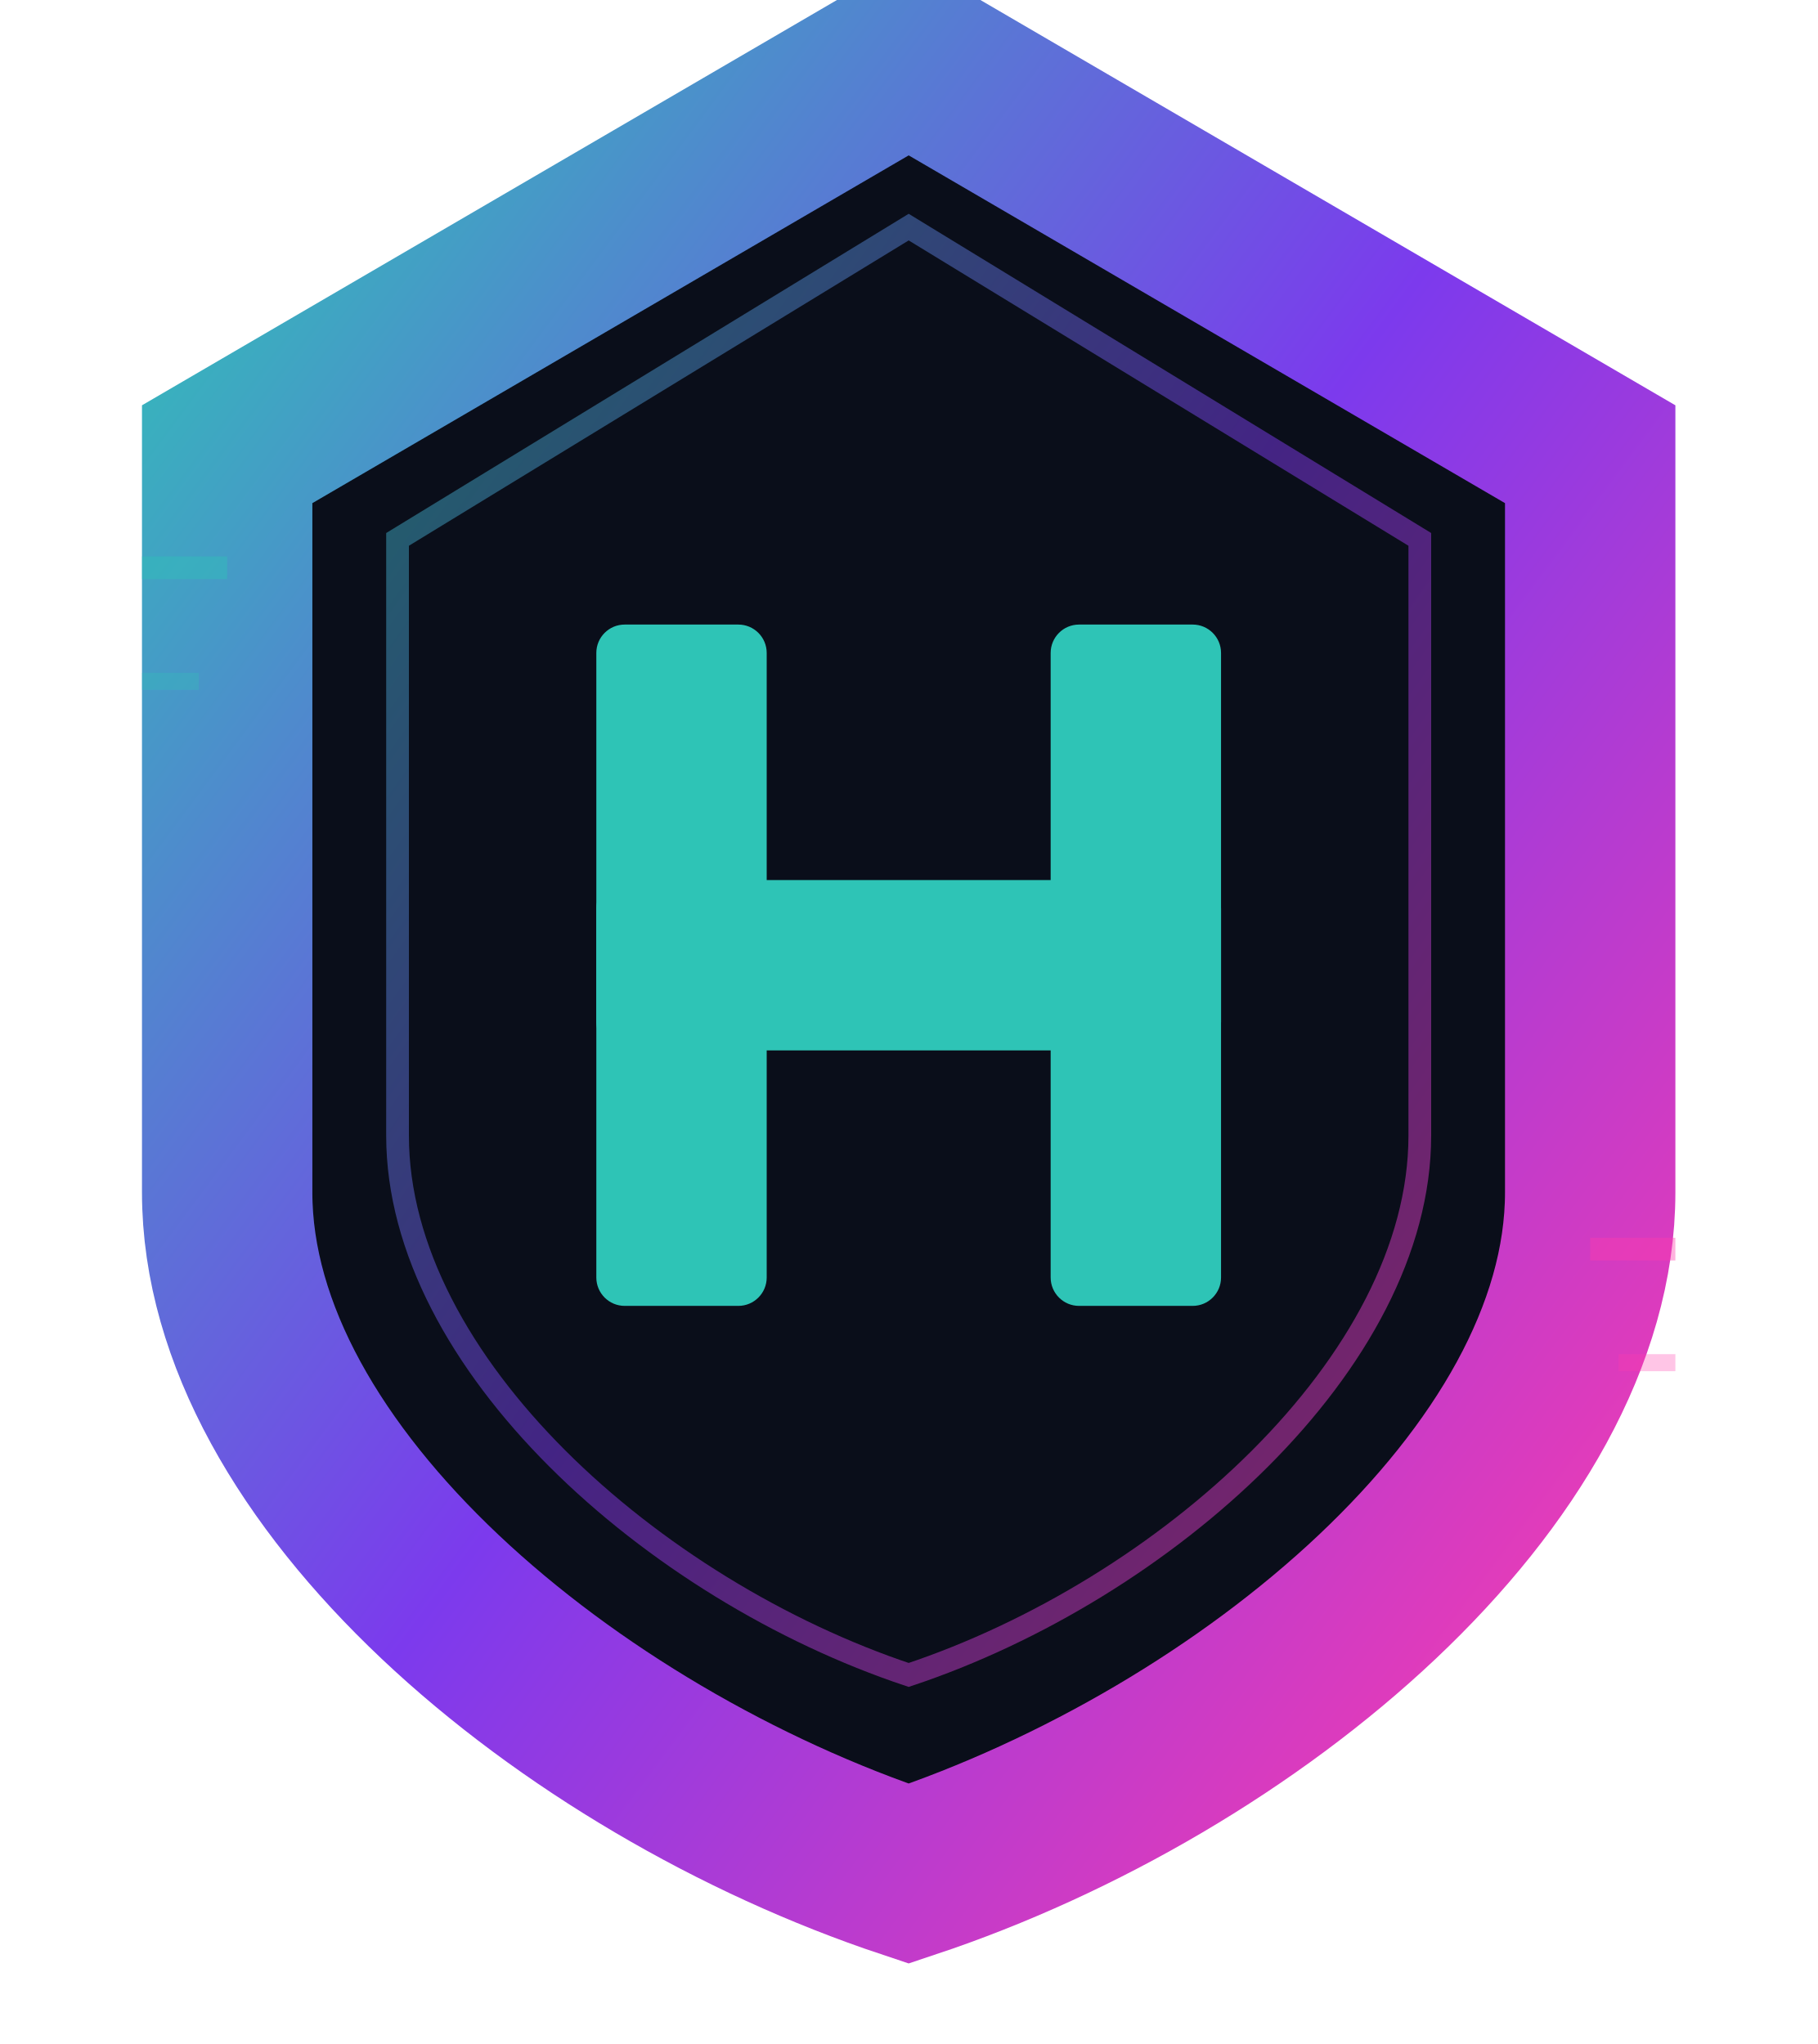
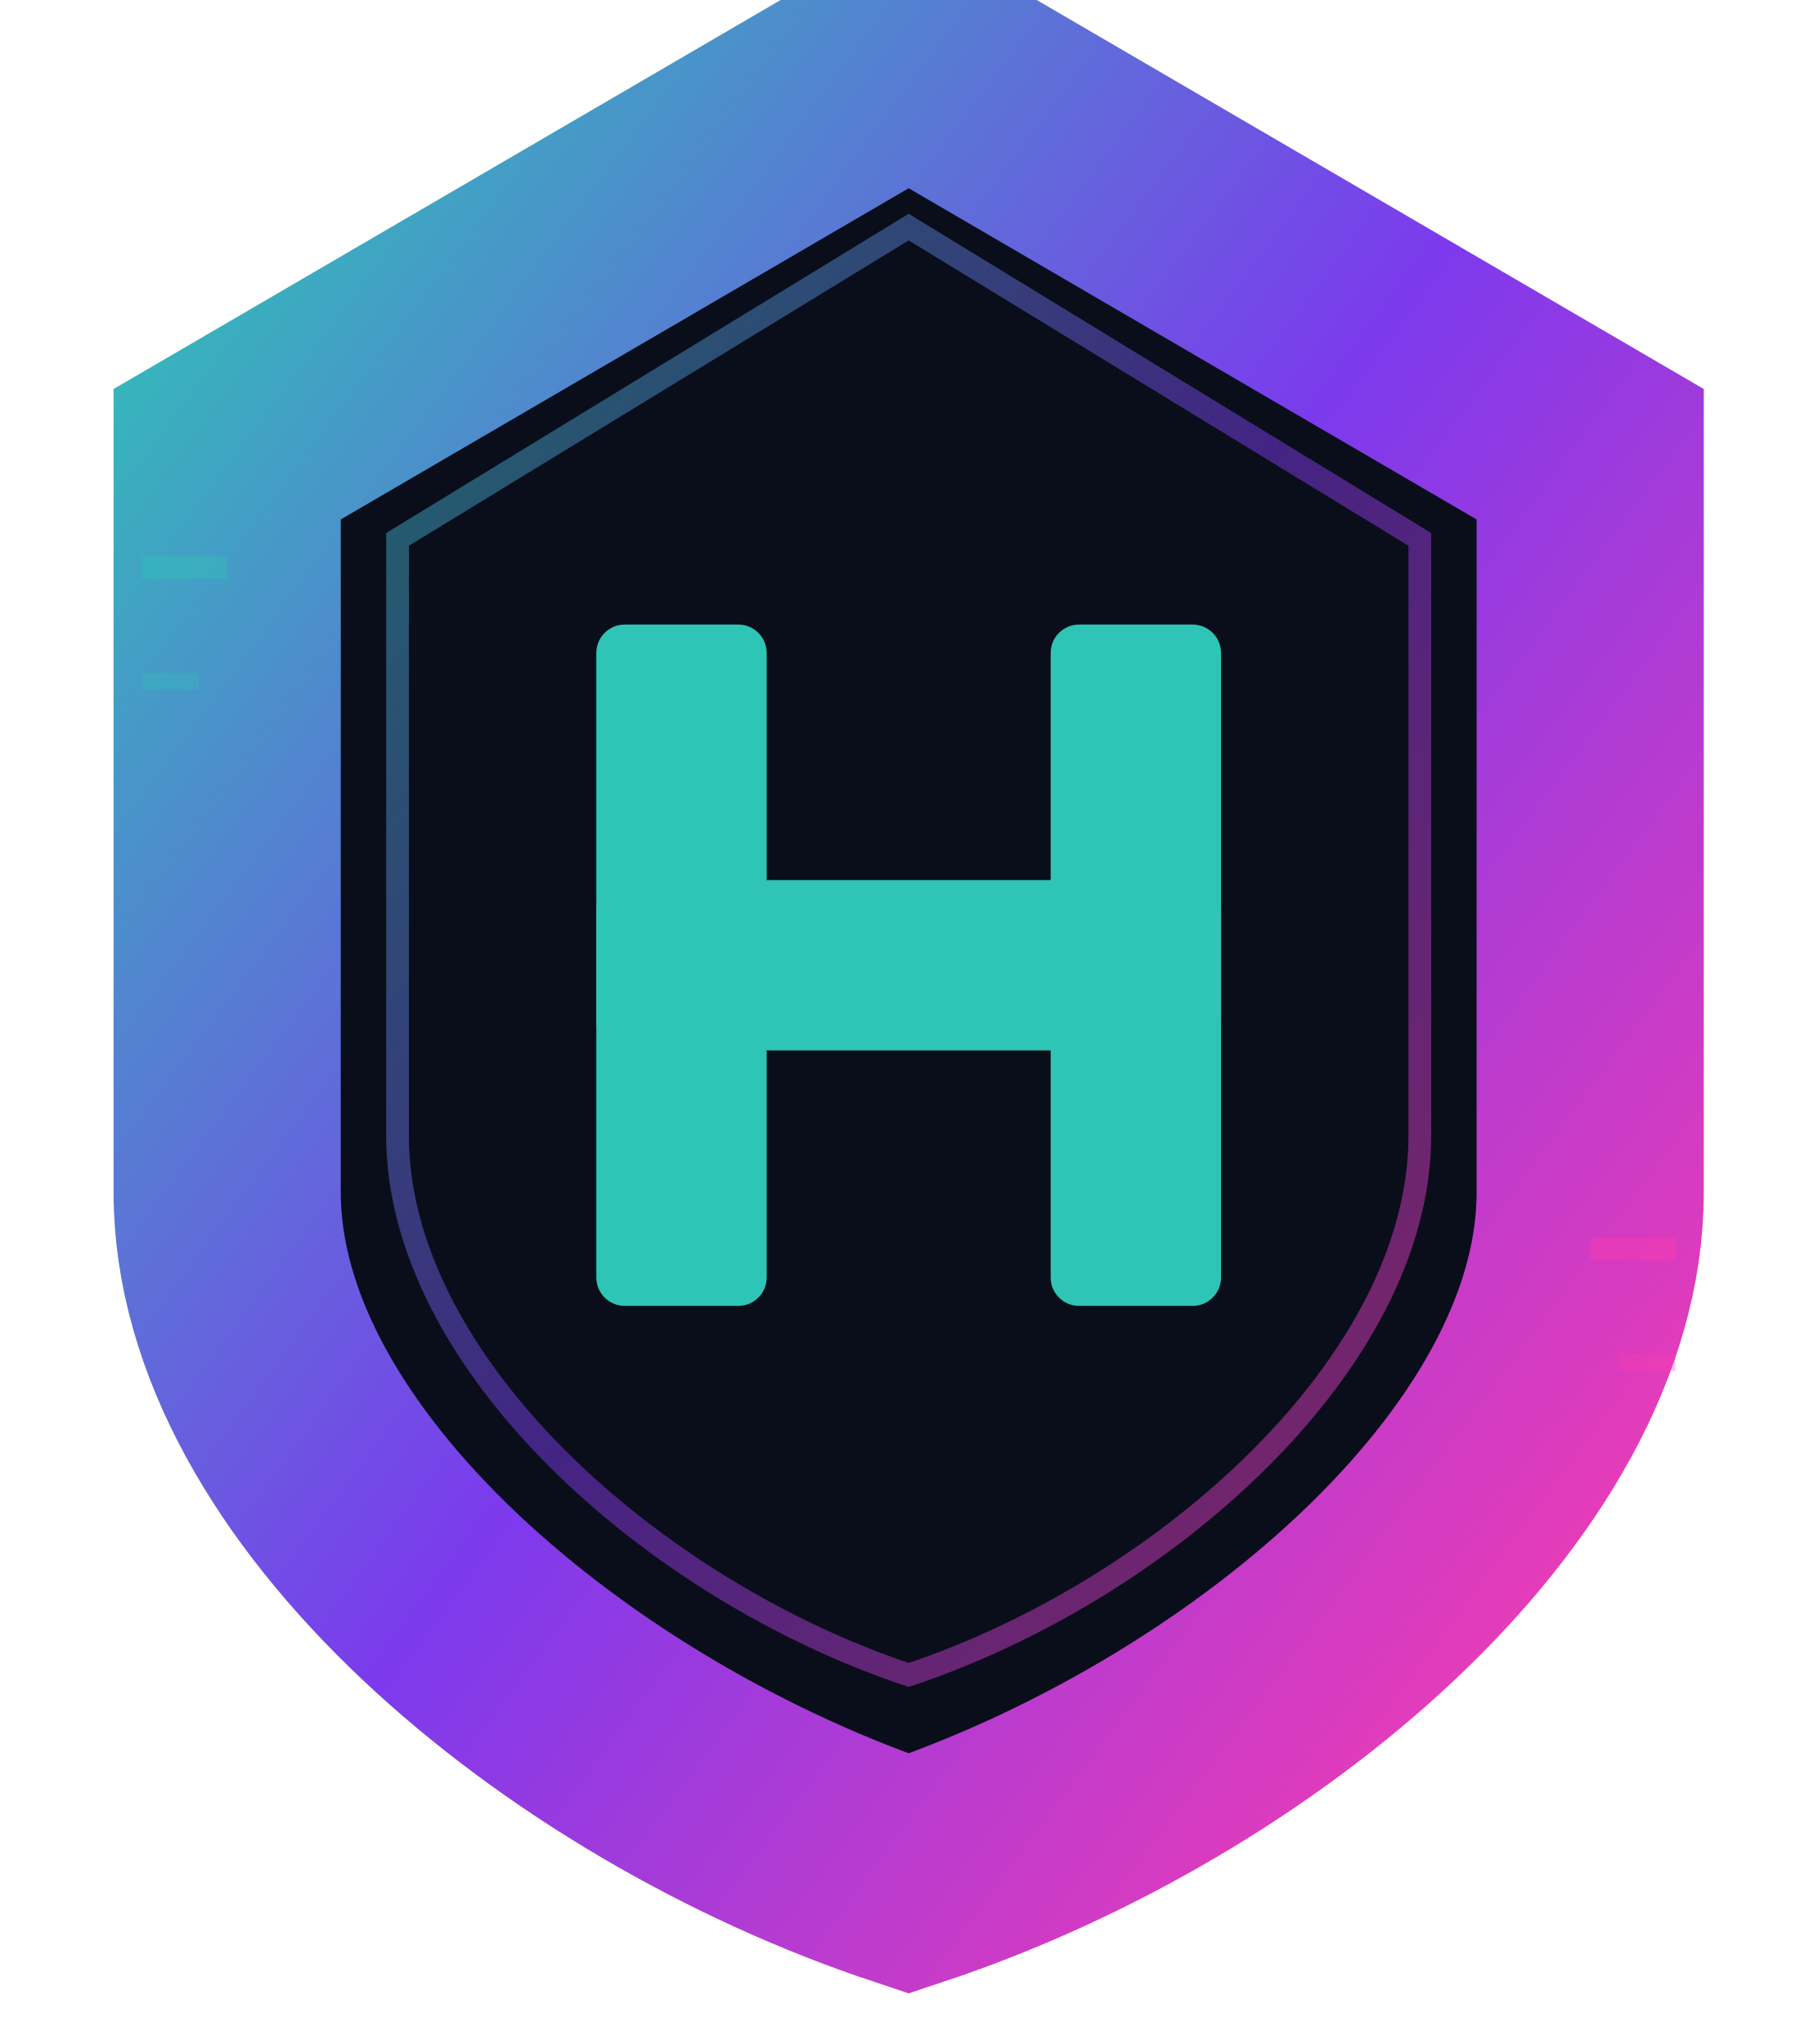
<svg xmlns="http://www.w3.org/2000/svg" viewBox="0 0 64 72" fill="none">
  <defs>
    <linearGradient id="grad" x1="0" y1="0" x2="1" y2="1">
      <stop offset="0%" stop-color="#2EC4B6" />
      <stop offset="50%" stop-color="#7C3AED" />
      <stop offset="100%" stop-color="#FF3CAC" />
    </linearGradient>
    <linearGradient id="grad-dim" x1="0" y1="0" x2="1" y2="1">
      <stop offset="0%" stop-color="#2EC4B6" stop-opacity="0.3" />
      <stop offset="50%" stop-color="#7C3AED" stop-opacity="0.2" />
      <stop offset="100%" stop-color="#FF3CAC" stop-opacity="0.3" />
    </linearGradient>
  </defs>
  <path d="M34 4 L58 18 V44 C58 54 46 64 34 68 C22 64 10 54 10 44 V18 Z" fill="url(#grad-dim)" stroke="none" />
  <path d="M32 2 L56 16 V42 C56 52 44 62 32 66 C20 62 8 52 8 42 V16 Z" fill="#0A0E1A" />
-   <path d="M32 2 L56 16 V42 C56 52 44 62 32 66 C20 62 8 52 8 42 V16 Z" fill="none" stroke="url(#grad)" stroke-width="6" />
+   <path d="M32 2 L56 16 V42 C56 52 44 62 32 66 C20 62 8 52 8 42 V16 Z" fill="none" stroke="url(#grad)" stroke-width="8" />
  <path d="M32 8 L50 19 V40 C50 48 41 56 32 59 C23 56 14 48 14 40 V19 Z" fill="none" stroke="url(#grad)" stroke-width="0.8" opacity="0.5" />
  <rect x="21" y="22" width="6" height="24" rx="1" fill="#2EC4B6" />
  <rect x="37" y="22" width="6" height="24" rx="1" fill="#2EC4B6" />
  <rect x="21" y="31" width="22" height="6" rx="1" fill="#2EC4B6" />
  <line x1="5" y1="20" x2="8" y2="20" stroke="#2EC4B6" stroke-width="0.8" opacity="0.4" />
  <line x1="5" y1="24" x2="7" y2="24" stroke="#2EC4B6" stroke-width="0.6" opacity="0.3" />
  <line x1="56" y1="44" x2="59" y2="44" stroke="#FF3CAC" stroke-width="0.8" opacity="0.4" />
  <line x1="57" y1="48" x2="59" y2="48" stroke="#FF3CAC" stroke-width="0.6" opacity="0.3" />
</svg>
